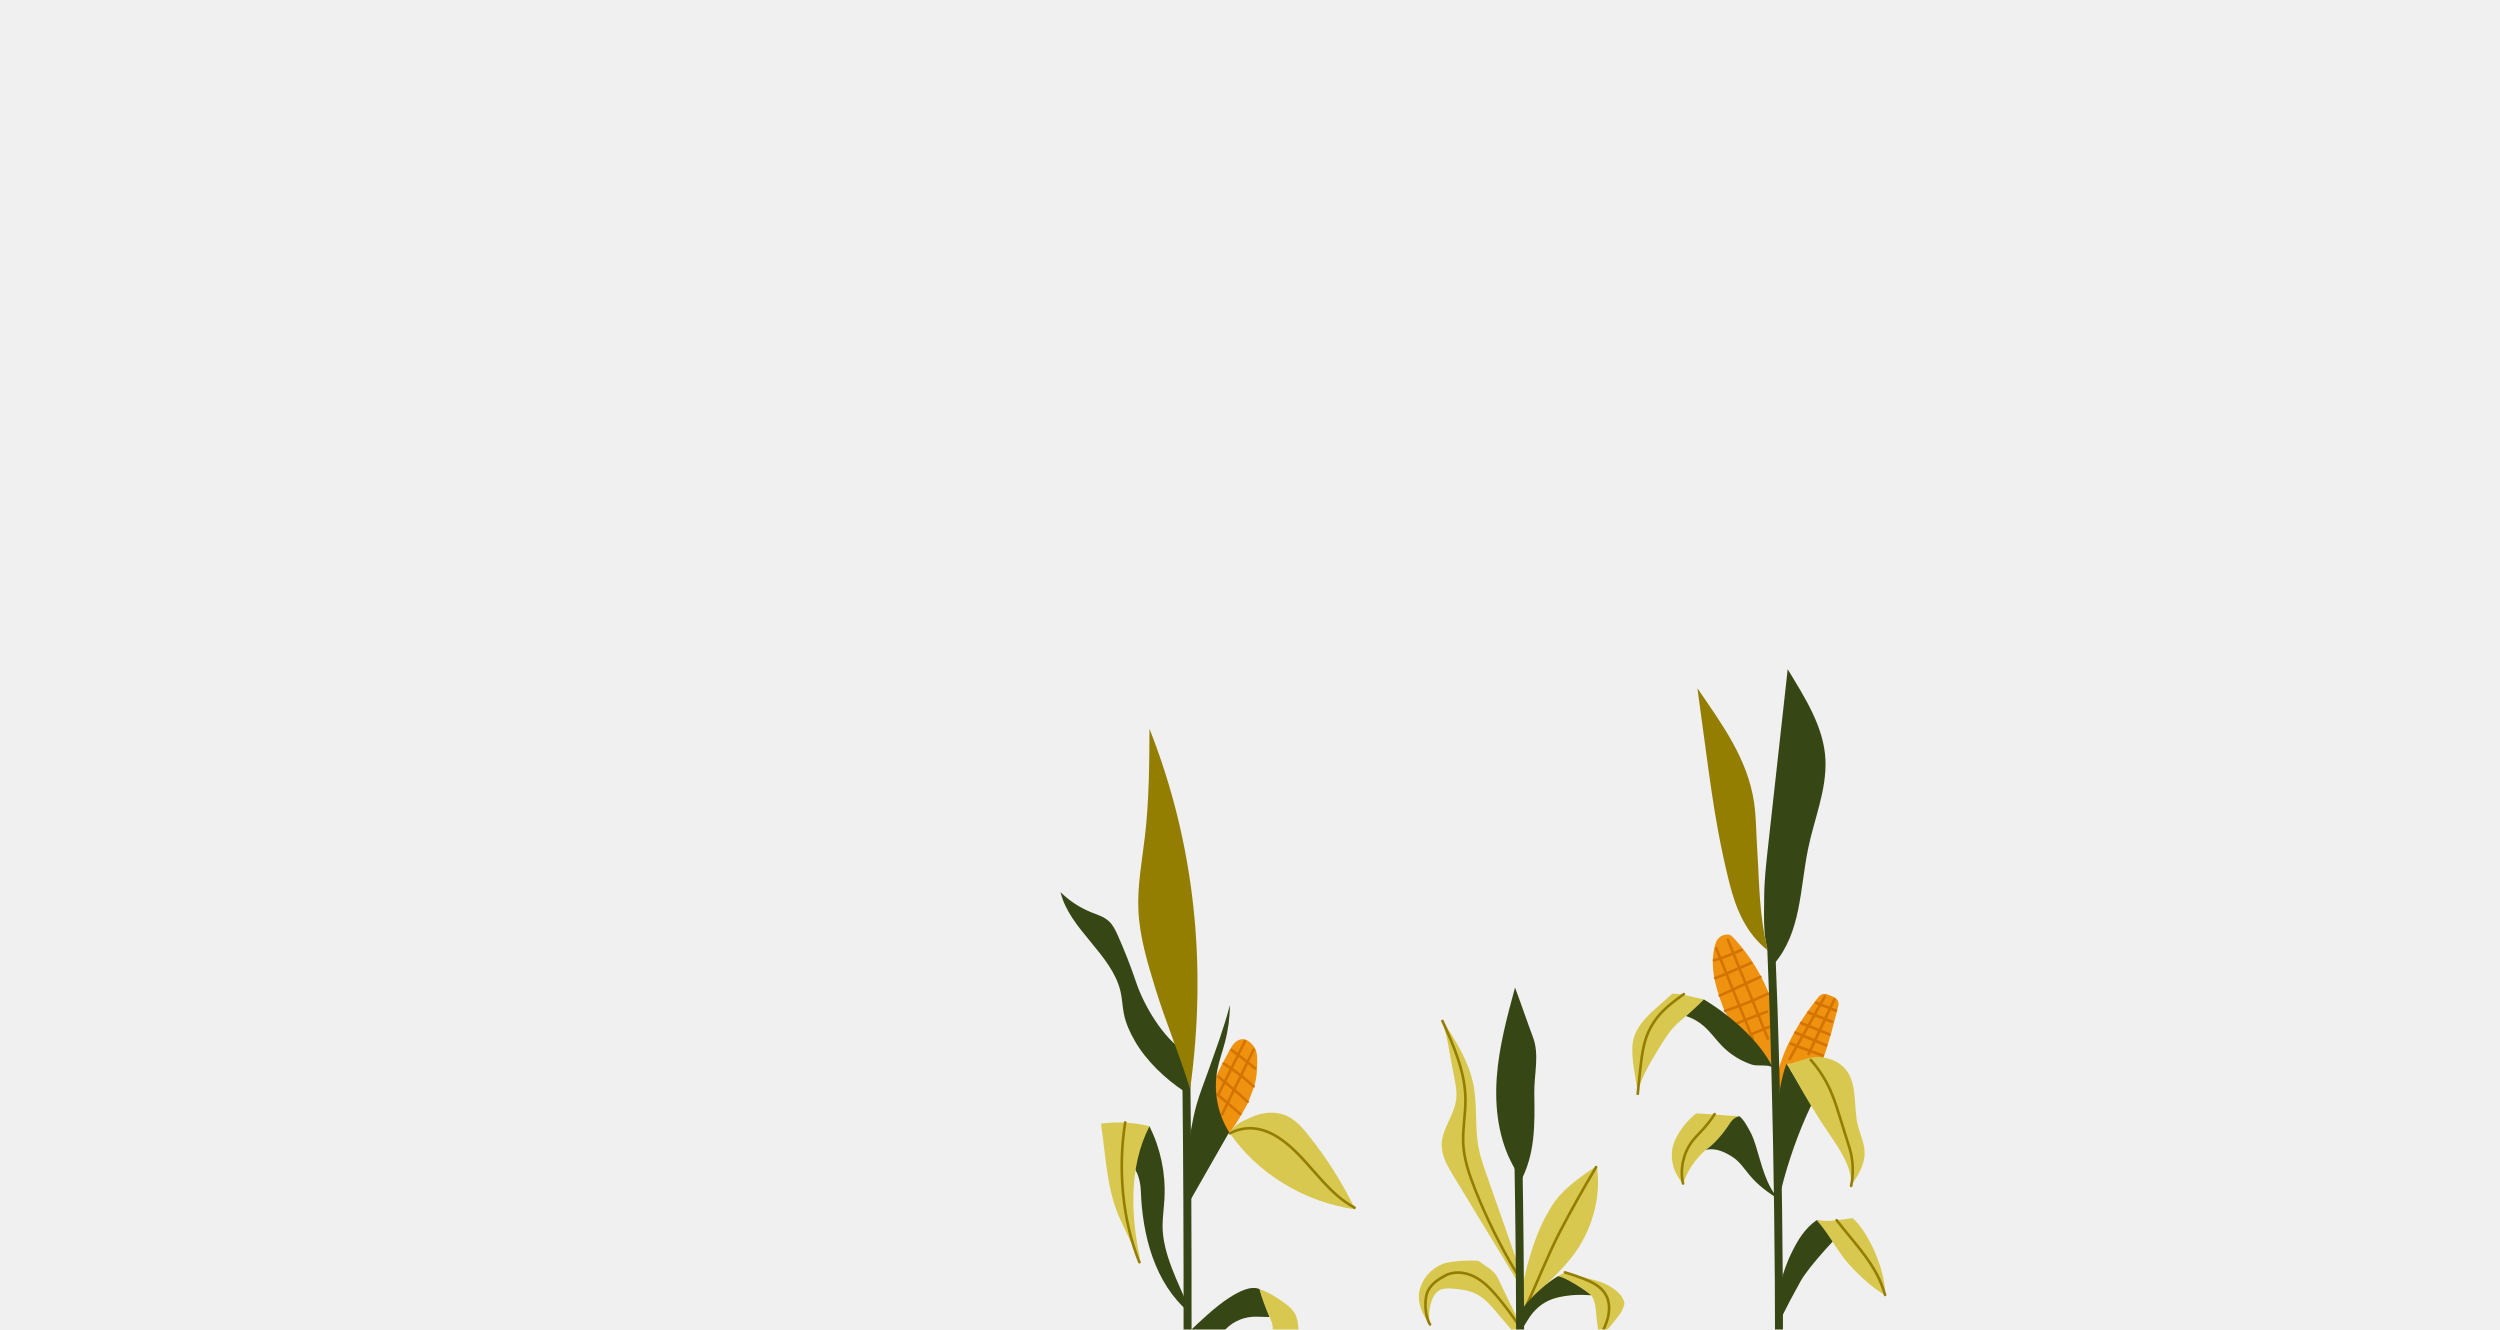
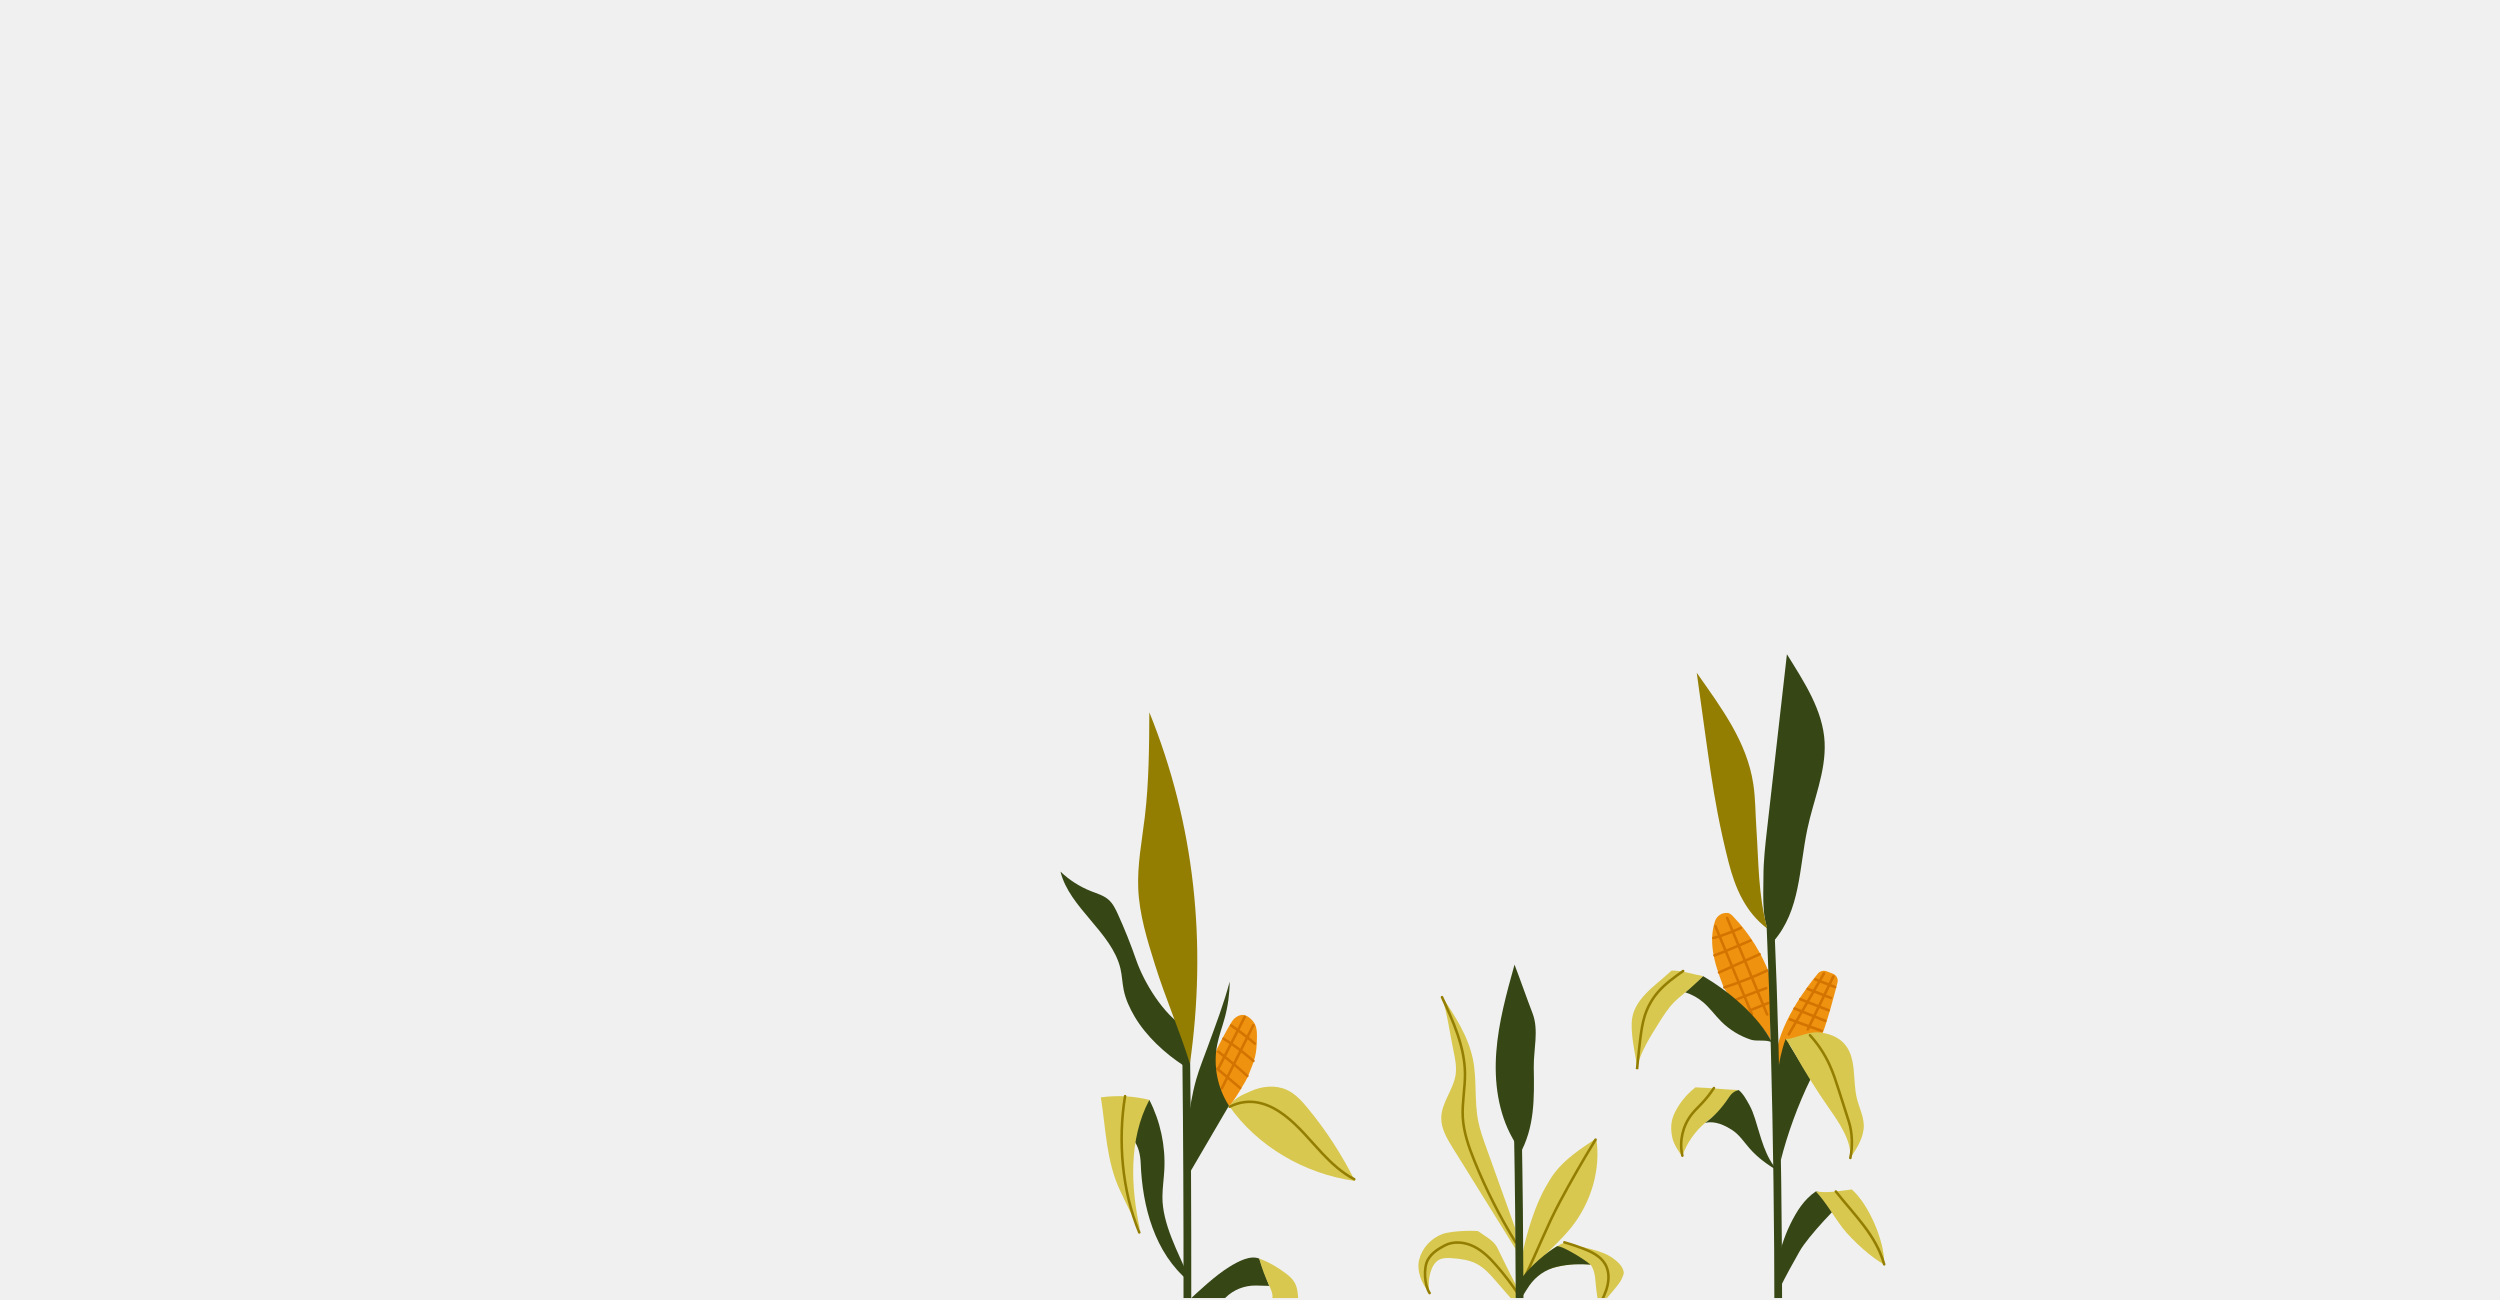
- <svg xmlns="http://www.w3.org/2000/svg" width="940" height="500" viewBox="0 0 940 500" fill="none">
+ <svg xmlns="http://www.w3.org/2000/svg" width="1018" height="529" viewBox="0 0 1018 529" fill="none">
  <g clip-path="url(#clip0_1_491)">
-     <mask id="mask0_1_491" style="mask-type:luminance" maskUnits="userSpaceOnUse" x="0" y="0" width="940" height="500">
-       <path d="M940 0H0V500H940V0Z" fill="white" />
+     <mask id="mask0_1_491" style="mask-type:luminance" maskUnits="userSpaceOnUse" x="0" y="0" width="1018" height="529">
+       <path d="M1017.4 0.675H0.4V528.675H1017.4V0.675Z" fill="white" />
    </mask>
    <g mask="url(#mask0_1_491)">
-       <path d="M571.621 494.721C570.947 484.837 576.216 466.365 581.202 457.365C582.256 455.463 583.313 453.556 584.62 451.765C588.548 446.385 594.541 442.292 600.418 438.309C602.192 450.095 598.621 463.091 590.736 473.018C584.783 480.512 576.432 486.686 571.621 494.721Z" fill="#D8C850" />
-       <path d="M573.49 491.805C578.007 482.414 581.791 472.223 586.615 462.986C590.886 454.806 595.396 446.751 600.135 438.834" stroke="#937E02" stroke-miterlimit="10" stroke-linecap="round" stroke-linejoin="round" />
-       <path d="M569.949 473.053C566.281 462.587 562.612 452.122 558.944 441.656C557.805 438.406 556.662 435.143 555.998 431.763C554.452 423.892 555.558 415.679 553.994 407.811C552.228 398.921 547.195 391.078 542.261 383.474C544.369 390.167 545.338 398.138 546.763 405.008C547.357 407.871 547.893 410.808 547.488 413.704C546.672 419.545 542.139 424.532 542.073 430.429C542.025 434.65 544.287 438.509 546.476 442.118C554.35 455.098 562.225 468.079 570.099 481.059" fill="#D8C850" />
-       <path d="M542.355 383.877C546.579 393.245 550.88 402.951 551.009 413.226C551.08 418.904 549.863 424.559 550.181 430.228C550.509 436.086 552.462 441.724 554.622 447.179C558.903 457.989 564.075 468.445 570.068 478.407" stroke="#937E02" stroke-miterlimit="10" stroke-linecap="round" stroke-linejoin="round" />
-       <path d="M572.92 491.602C577.024 487.023 581.234 482.358 586.609 479.37C587.62 478.808 588.815 478.298 589.9 478.698C595.492 480.757 601.816 481.002 606.64 484.502C608.423 485.796 610.159 487.411 610.691 489.549C610.951 490.595 610.533 491.021 610.186 492.041C609.839 493.061 609.211 493.959 608.562 494.819C607.69 495.976 606.767 497.094 605.845 498.212C603.708 500.801 603.591 500.943 601.454 503.532C601.454 503.532 600.407 497.696 600.122 493.484C599.968 491.218 599.61 488.861 598.285 487.016C593.309 486.36 587.954 487.007 583.178 488.55C581.957 488.944 580.743 489.416 579.704 490.17C578.749 490.863 577.672 491.7 576.906 492.598C575.356 494.417 573.617 496.182 572.701 498.39" fill="#D8C850" />
-       <path d="M585.728 479.881C581.824 482.245 576.363 486.89 572.755 491.614C572.755 491.614 572.56 497.646 572.755 499.055C572.991 498.606 574.997 495.428 575.287 495.012C577.779 491.433 581.278 488.902 585.518 487.879C590.324 486.719 594.576 486.764 598.286 487.016C595.5 484.748 590.906 481.84 587.616 480.399C587.011 480.134 585.802 479.836 585.728 479.881Z" fill="#364715" />
-       <path d="M601.413 503.008C602.707 500.46 604.014 497.879 604.644 495.091C605.274 492.303 605.166 489.241 603.743 486.763C601.948 483.636 598.44 481.958 595.073 480.669C592.883 479.83 590.661 479.076 588.413 478.407" stroke="#937E02" stroke-miterlimit="10" stroke-linecap="round" stroke-linejoin="round" />
-       <path d="M571.237 503.476C568.385 500.114 565.532 496.751 562.68 493.389C560.514 490.836 558.274 488.222 555.314 486.657C552.506 485.172 549.268 484.751 546.1 484.52C544.472 484.401 542.748 484.346 541.307 485.113C539.652 485.995 538.699 487.798 538.142 489.589C537.301 492.293 537.144 495.207 537.691 497.985C534.739 494.559 532.685 489.365 533.794 484.981C534.903 480.597 538.247 476.841 542.473 475.231C546.306 473.771 556.067 473.82 556.077 474.187C558.556 476.089 561.803 477.648 563.16 480.463C563.923 482.044 568.967 492.718 570.531 495.556C570.531 495.556 570.867 500.223 571.237 503.476Z" fill="#D8C850" />
-       <path d="M570.764 497.941C568.386 494.319 565.786 490.843 562.983 487.539C560.5 484.612 557.785 481.764 554.364 480.024C550.943 478.284 546.671 477.813 543.308 479.661C540.784 481.048 538.408 482.609 537.032 485.139C535.308 488.31 535.755 494.94 537.692 497.985" stroke="#937E02" stroke-miterlimit="10" stroke-linecap="round" stroke-linejoin="round" />
-       <path d="M570.912 435.349C571.637 476.203 571.771 518.404 571.24 553.6" stroke="#364715" stroke-width="3" stroke-miterlimit="10" />
-       <path d="M571.475 444.679C571.333 442.386 570.04 440.354 568.935 438.34C563.419 428.287 561.95 416.412 562.79 404.975C563.63 393.539 566.648 382.389 569.651 371.322C571.737 376.852 574.338 384.534 576.424 390.065C578.891 396.603 576.785 404.127 576.895 411.013C577.086 422.871 577.294 434.145 571.475 444.679Z" fill="#364715" />
-       <path d="M445.882 393.005C446.607 433.859 446.741 518.404 446.21 553.601" stroke="#364715" stroke-width="3" stroke-miterlimit="10" />
-       <path d="M445.271 395.298C437.463 390.426 430.205 378.266 427.26 369.547C425.231 363.54 422.925 357.627 420.35 351.833C419.447 349.802 418.467 347.724 416.804 346.249C414.996 344.646 412.594 343.939 410.352 343.04C406.038 341.309 402.073 338.713 398.762 335.45C402.08 349.412 418.038 358.807 421.312 372.78C421.947 375.491 422.011 378.305 422.546 381.037C423.265 384.705 424.823 388.164 426.692 391.402C431.024 398.903 438.057 405.572 445.27 410.37" fill="#364715" />
-       <path d="M446.533 501.305C450.998 497.004 457.047 491.21 462.282 487.888C465.437 485.886 470.121 483.236 473.567 484.68C474.577 487.526 476.342 492.362 477.351 495.208C475.71 495.146 474.055 495.107 472.397 495.073C468.055 494.982 463.87 496.679 460.829 499.78C456.329 504.37 450.703 509.568 447.864 513.615L446.533 501.305Z" fill="#364715" />
-       <path d="M473.567 484.68C477.024 485.898 480.697 488.159 483.595 490.403C484.788 491.326 485.938 492.35 486.719 493.64C488.018 495.787 488.156 498.415 488.259 500.922C488.321 502.427 488.375 503.981 487.831 505.386C487.377 506.557 486.542 507.532 485.793 508.54C483.445 511.696 481.827 515.391 481.1 519.257C478.093 514.131 477.528 507.72 478.315 501.83C478.458 500.761 478.643 499.681 478.513 498.61C478.379 497.504 477.915 496.468 477.457 495.453C475.922 492.047 474.365 487.972 473.567 484.68Z" fill="#D8C850" />
-       <path d="M447.485 409.492C443.454 396.302 438.365 384.573 434.335 371.383C431.407 361.801 428.456 352.092 428.031 342.081C427.638 332.811 429.424 323.608 430.501 314.392C432.066 301.006 432.137 287.496 432.206 274.019C449.352 317.46 453.903 363.234 447.485 409.492Z" fill="#937E02" />
-       <path d="M462.164 425.72C465.292 422.251 466.112 422.093 470.35 420.129C474.588 418.165 479.678 417.635 483.913 419.606C487.149 421.113 489.59 423.893 491.827 426.675C498.78 435.322 504.753 444.757 509.596 454.741C490.737 452.079 472.883 441.461 462.164 425.72Z" fill="#D8C850" />
-       <path d="M462.44 426.122C470.276 422.082 477.498 425.112 482.971 429.328C488.444 433.545 492.69 439.109 497.366 444.196C500.872 448.011 504.786 451.663 509.322 454.068" stroke="#937E02" stroke-miterlimit="10" stroke-linecap="round" stroke-linejoin="round" />
-       <path d="M432.205 423.482C436.363 431.804 438.326 441.21 437.846 450.5C437.669 453.933 437.165 457.348 437.131 460.785C437.031 471.161 443.044 482.39 447.128 491.93V493.459C434.228 482.571 429.556 464.651 428.95 447.781C428.848 444.943 428.11 441.074 426.177 438.993C426.857 434.32 428.019 429.665 430.615 425.72C431.126 424.942 431.427 424.27 432.205 423.482Z" fill="#364715" />
-       <path d="M428.641 473.271C425.201 456.937 424.378 438.705 432.205 423.482C426.865 422.118 420.49 421.555 413.958 422.515C415.877 434.902 415.98 447.165 421.238 458.544C423.75 463.978 426.329 469.681 428.641 473.271Z" fill="#D8C850" />
-       <path d="M423.081 422.035C420.316 439.1 421.913 458.581 428.426 474.595" stroke="#937E02" stroke-miterlimit="10" stroke-linecap="round" stroke-linejoin="round" />
-       <path d="M469.281 414.555C471.98 407.68 472.564 406.326 472.7 399.692C472.735 397.973 472.726 396.204 472.091 394.606C471.456 393.008 469.32 390.87 467.605 390.735C466.008 390.609 464.494 391.606 463.539 392.893C462.584 394.18 456.178 405.817 455.076 410.418C455.363 411.627 455.358 412.679 455.645 413.888C455.893 414.933 456.142 415.981 456.506 416.992C456.847 417.938 457.288 418.845 457.749 419.739C458.956 422.078 459.988 424.238 462.162 425.721C463.526 425.11 468.884 415.567 469.281 414.555Z" fill="#EF920F" />
-       <path d="M458.066 411.638L468.115 391.458" stroke="#D37300" stroke-miterlimit="10" stroke-linecap="round" />
-       <path d="M459.481 419.055L471.341 394.684" stroke="#D37300" stroke-miterlimit="10" stroke-linecap="round" />
-       <path d="M463.011 394.798C466.098 396.96 469.069 399.288 471.908 401.768" stroke="#D37300" stroke-miterlimit="10" stroke-linecap="round" />
-       <path d="M460.106 399.895C462.694 401.497 465.177 403.268 467.536 405.191C468.837 406.252 470.1 407.358 471.362 408.464" stroke="#D37300" stroke-miterlimit="10" stroke-linecap="round" />
-       <path d="M458.217 404.92C458.995 405.565 459.774 406.209 460.552 406.854C463.452 409.256 466.355 411.66 469.075 414.263" stroke="#D37300" stroke-miterlimit="10" stroke-linecap="round" />
-       <path d="M457.729 411.45C460.863 414.146 463.23 416.183 466.364 418.879" stroke="#D37300" stroke-miterlimit="10" stroke-linecap="round" />
-       <path d="M462.164 425.72C457.814 418.828 456.196 410.263 457.732 402.259C458.409 398.728 459.667 395.338 460.587 391.862C461.793 387.305 462.418 382.594 462.441 377.879C460.238 386.466 457.12 394.719 454.158 403.075C452.684 407.233 451.023 411.332 449.848 415.585C446.771 426.727 445.271 442.224 447.128 452.055" fill="#364715" />
-       <path d="M667.103 362.376C662.489 355.555 663.325 345.878 663.335 337.439C663.342 331.345 664.014 325.275 664.685 319.218C667.181 296.69 669.677 274.162 672.173 251.634C678.573 262.203 685.834 273.343 686.368 285.687C686.859 297.053 682.144 307.914 679.863 319.06C676.712 334.453 677.267 350.394 667.103 362.376Z" fill="#364715" />
-       <path d="M664.76 357.416C656.58 351.052 652.747 341.963 650.233 331.909C648.646 325.565 647.255 319.173 646.06 312.744C644.156 302.497 642.754 292.164 641.353 281.836C640.311 274.15 639.268 266.465 638.226 258.779C647.56 272.424 657.136 285.394 659.531 301.752C660.345 307.31 660.296 312.954 660.665 318.559C661.578 332.419 661.313 343.962 664.76 357.416Z" fill="#937E02" />
-       <path d="M665.995 400.206C665.907 392.847 665.493 384.059 666.276 376.116C666.308 375.795 666.123 375.542 665.934 375.803C662.927 367.353 658.193 359.523 652.108 352.934C651.63 352.417 651.131 351.897 650.504 351.577C650.065 351.353 649.409 351.343 648.714 351.442C646.997 351.685 645.622 352.966 645.09 354.617C643.936 358.201 643.791 362.106 644.29 365.858C644.904 370.475 646.441 374.915 648.08 379.274C649.822 383.905 654.47 386.404 657.909 389.96C660.838 392.989 664.052 396.784 665.995 400.206Z" fill="#EF920F" />
-       <path d="M644.483 361.038C648.07 360.308 654.856 357.158 654.856 357.158" stroke="#D37300" stroke-miterlimit="10" stroke-linecap="round" />
-       <path d="M644.931 367.749C644.931 367.749 646.805 367.078 647.925 366.595C651.444 365.078 654.962 363.561 658.481 362.044" stroke="#D37300" stroke-miterlimit="10" stroke-linecap="round" />
-       <path d="M646.628 374.348L661.872 367.316" stroke="#D37300" stroke-miterlimit="10" stroke-linecap="round" />
-       <path d="M648.628 380.097C653.755 378.432 659.877 375.968 664.728 373.617" stroke="#D37300" stroke-miterlimit="10" stroke-linecap="round" />
-       <path d="M653.046 384.839C656.523 383.298 664.382 380.385 664.382 380.385" stroke="#D37300" stroke-miterlimit="10" stroke-linecap="round" />
-       <path d="M658.304 388.947L665.115 386.138" stroke="#D37300" stroke-miterlimit="10" stroke-linecap="round" />
-       <path d="M649.67 353.305L664.729 390.555" stroke="#D37300" stroke-miterlimit="10" stroke-linecap="round" />
-       <path d="M645.277 356.555L659.022 390.555" stroke="#D37300" stroke-miterlimit="10" stroke-linecap="round" />
-       <path d="M667.7 408.431C668.703 394.462 679.871 379.624 683.823 374.775C684.623 373.793 685.962 373.442 687.14 373.908L689.46 374.825C690.813 375.36 691.561 376.809 691.209 378.22C689.974 383.172 687.137 394.198 685.412 398.212C681.994 398.43 678.815 399.311 675.662 400.649C674.266 401.242 672.853 401.991 672.01 403.252C671.563 403.92 671.305 404.692 671.051 405.455C670.674 406.585 670.298 407.715 669.921 408.846C669.849 409.062 669.762 409.297 669.565 409.411C669.43 409.489 669.265 409.496 669.109 409.485C668.424 409.436 668.089 408.998 667.7 408.431Z" fill="#EF920F" />
-       <path d="M686.123 374.722L672.873 398.222" stroke="#D37300" stroke-miterlimit="10" stroke-linecap="round" />
-       <path d="M689.65 375.889L680.031 396.305" stroke="#D37300" stroke-width="1.027" stroke-miterlimit="10" stroke-linecap="round" />
-       <path d="M682.871 377.04C685.792 378.197 687.367 378.821 690.288 379.978" stroke="#D37300" stroke-width="1.027" stroke-miterlimit="10" stroke-linecap="round" />
-       <path d="M680.031 380.719C682.951 381.876 685.823 383.014 688.743 384.171" stroke="#D37300" stroke-width="1.027" stroke-miterlimit="10" stroke-linecap="round" />
-       <path d="M677.224 384.677C680.656 386.097 687.865 388.93 687.865 388.93" stroke="#D37300" stroke-width="1.027" stroke-miterlimit="10" stroke-linecap="round" />
-       <path d="M675.075 388.264C678.507 389.684 686.579 393.004 686.579 393.004" stroke="#D37300" stroke-width="1.027" stroke-miterlimit="10" stroke-linecap="round" />
-       <path d="M673.336 392.422C676.768 393.842 685.302 396.868 685.302 396.868" stroke="#D37300" stroke-width="1.027" stroke-miterlimit="10" stroke-linecap="round" />
-       <path d="M669.74 447.268C672.341 436.604 676.335 425.399 681.064 415.494L671.728 399.889C670.103 404.413 669.244 408.81 668.61 413.575" fill="#364715" />
-       <path d="M673.081 399.884C676.563 399.144 680.492 397.172 684.042 397.443C687.592 397.714 691.188 399.008 693.589 401.637C698.589 407.11 696.792 415.721 698.506 422.933C699.333 426.411 701.041 429.727 701.104 433.301C701.185 437.892 698.561 442.04 696.033 445.874C696.527 439.187 691.766 432.211 687.993 426.668C683.268 419.726 678.888 412.549 674.874 405.172C674.051 403.659 672.743 401.385 671.728 399.993" fill="#D8C850" />
-       <path d="M680.846 398.55C683.835 401.907 686.308 405.723 688.153 409.821C689.614 413.065 690.677 416.471 691.737 419.868C692.991 423.887 694.246 427.906 695.5 431.926C696.798 436.085 696.979 441.621 696.032 445.874" stroke="#937E02" stroke-miterlimit="10" stroke-linecap="round" stroke-linejoin="round" />
-       <path d="M633.86 381.993C636.352 382.796 638.678 384.11 640.652 385.829C643.188 388.038 645.104 390.862 647.454 393.267C650.56 396.446 654.432 398.872 658.648 400.279C660.863 401.019 664.663 400.093 666.615 401.374C661.388 391.083 650.491 381.72 640.609 375.755L633.86 381.993Z" fill="#364715" />
-       <path d="M640.609 375.756C638.496 377.958 636.271 380.053 633.946 382.03C632.598 383.176 631.214 384.285 629.972 385.543C627.512 388.035 625.663 391.052 623.837 394.04C620.64 399.27 617.405 404.587 615.77 410.495C614.93 404.984 613.537 399.152 613.76 393.582C614.109 384.84 622.421 379.638 628.768 373.618C632.793 373.617 636.652 375.02 640.609 375.756Z" fill="#D8C850" />
-       <path d="M615.802 411.222C615.575 413.68 616.41 404.485 617.007 399.764C617.381 396.804 617.798 393.831 618.687 390.983C619.748 387.585 621.509 384.408 623.827 381.707C626.48 378.615 629.808 376.189 633.103 373.793" stroke="#937E02" stroke-miterlimit="10" stroke-linecap="round" stroke-linejoin="round" />
-       <path d="M654.017 419.68C650.917 420.386 648.719 426.198 646.174 428.457C644.656 429.804 642.984 430.969 641.447 432.295C637.509 435.692 634.497 440.153 632.819 445.076C631.769 444.117 629.593 440.643 629.056 438.136C628.602 436.018 628.424 433.811 628.849 431.687C629.18 430.035 629.866 428.473 630.682 426.999C632.459 423.787 634.877 420.932 637.751 418.649C643.085 418.822 648.684 419.507 654.017 419.68Z" fill="#D8C850" />
-       <path d="M654.017 419.68C655.746 421.097 657.003 423.552 658.073 425.514C658.981 427.179 659.611 428.98 660.178 430.79C662.394 437.867 663.889 445.57 668.921 451.018C664.687 448.273 661.354 445.969 658.072 442.137C656.012 439.731 654.275 436.928 651.643 435.166C646.708 431.862 643.583 431.862 641.312 432.35C644.449 430.315 647.77 426.492 650.332 422.523C651.55 420.638 652.614 420.055 654.017 419.68Z" fill="#364715" />
-       <path d="M632.827 444.989C631.582 439.444 632.95 433.37 636.453 428.896C637.567 427.473 638.874 426.216 640.096 424.885C641.799 423.031 643.341 421.029 644.7 418.909" stroke="#937E02" stroke-miterlimit="10" stroke-linecap="round" stroke-linejoin="round" />
-       <path d="M683.044 458.786C678.551 461.917 675.836 466.452 673.461 471.386C671.086 476.321 669.599 481.628 668.204 486.924C667.454 489.768 669.422 493.307 669.385 496.247C671.716 491.502 674.394 486.421 676.979 481.81C680.299 475.885 691.449 463.981 696.491 459.43L689.095 459.993L683.044 458.786Z" fill="#364715" />
-       <path d="M683.044 458.786C686.927 463.029 689.655 468.182 693.084 472.8C696.513 477.418 704.632 484.946 708.782 486.889C709.056 478.216 703.039 463.845 696.611 458.016C691.843 458.617 687.797 459.488 683.044 458.786Z" fill="#D8C850" />
-       <path d="M690.583 458.809C697.748 468.107 705.653 475.575 708.781 486.888" stroke="#937E02" stroke-miterlimit="10" stroke-linecap="round" stroke-linejoin="round" />
-       <path d="M665.995 356.555C668.506 415.621 669.49 494.488 668.598 553.601" stroke="#364715" stroke-width="3" stroke-miterlimit="10" />
+       <path d="M618.845 523.1C618.116 512.663 623.817 493.156 629.211 483.652C630.351 481.644 631.495 479.63 632.909 477.739C637.159 472.058 643.643 467.735 650.001 463.529C651.921 475.975 648.057 489.699 639.526 500.182C633.085 508.096 624.05 514.615 618.845 523.1Z" fill="#D8C850" />
+       <path d="M620.867 520.021C625.754 510.104 629.848 499.342 635.068 489.588C639.688 480.95 644.568 472.444 649.695 464.084" stroke="#937E02" stroke-width="1.051" stroke-miterlimit="10" stroke-linecap="round" stroke-linejoin="round" />
+       <path d="M617.036 500.219C613.068 489.167 609.098 478.116 605.13 467.064C603.898 463.632 602.661 460.186 601.943 456.617C600.27 448.305 601.466 439.632 599.774 431.323C597.864 421.936 592.418 413.653 587.08 405.624C589.361 412.691 590.409 421.109 591.951 428.363C592.594 431.387 593.174 434.488 592.735 437.546C591.853 443.715 586.948 448.981 586.877 455.208C586.825 459.665 589.272 463.741 591.641 467.552C600.16 481.258 608.68 494.966 617.199 508.673" fill="#D8C850" />
+       <path d="M587.182 406.049C591.752 415.942 596.405 426.191 596.545 437.042C596.622 443.038 595.305 449.009 595.649 454.996C596.004 461.182 598.117 467.136 600.454 472.896C605.085 484.311 610.681 495.353 617.165 505.873" stroke="#937E02" stroke-width="1.051" stroke-miterlimit="10" stroke-linecap="round" stroke-linejoin="round" />
+       <path d="M620.251 519.807C624.691 514.971 629.246 510.045 635.061 506.89C636.155 506.296 637.448 505.758 638.622 506.18C644.672 508.355 651.514 508.613 656.733 512.309C658.662 513.676 660.54 515.381 661.116 517.639C661.397 518.744 660.945 519.193 660.569 520.27C660.194 521.348 659.514 522.296 658.812 523.204C657.869 524.426 656.87 525.606 655.873 526.787C653.561 529.521 653.434 529.671 651.122 532.405C651.122 532.405 649.989 526.242 649.681 521.794C649.514 519.401 649.127 516.912 647.693 514.964C642.31 514.271 636.516 514.955 631.349 516.584C630.028 517 628.714 517.498 627.59 518.295C626.557 519.027 625.392 519.91 624.563 520.859C622.886 522.78 621.005 524.643 620.014 526.975" fill="#D8C850" />
+       <path d="M634.108 507.429C629.884 509.926 623.976 514.831 620.072 519.819C620.072 519.819 619.861 526.189 620.072 527.677C620.327 527.203 622.498 523.847 622.812 523.408C625.508 519.628 629.293 516.955 633.881 515.875C639.08 514.65 643.681 514.698 647.695 514.964C644.68 512.569 639.71 509.498 636.151 507.976C635.496 507.696 634.188 507.382 634.108 507.429Z" fill="#364715" />
+       <path d="M651.078 531.851C652.478 529.161 653.892 526.435 654.573 523.491C655.255 520.547 655.138 517.313 653.599 514.697C651.656 511.395 647.861 509.623 644.218 508.261C641.849 507.375 639.445 506.579 637.013 505.873" stroke="#937E02" stroke-width="1.051" stroke-miterlimit="10" stroke-linecap="round" stroke-linejoin="round" />
+       <path d="M618.43 532.346C615.344 528.795 612.257 525.244 609.172 521.694C606.828 518.998 604.405 516.237 601.202 514.585C598.164 513.017 594.661 512.572 591.234 512.328C589.472 512.202 587.607 512.144 586.048 512.954C584.257 513.886 583.226 515.79 582.624 517.681C581.714 520.536 581.544 523.614 582.136 526.547C578.942 522.929 576.72 517.444 577.92 512.815C579.119 508.185 582.737 504.219 587.31 502.519C591.457 500.977 602.017 501.029 602.028 501.416C604.71 503.425 608.223 505.071 609.691 508.044C610.517 509.713 615.974 520.985 617.666 523.982C617.666 523.982 618.029 528.91 618.43 532.346Z" fill="#D8C850" />
+       <path d="M617.918 526.501C615.345 522.676 612.532 519.005 609.5 515.516C606.813 512.425 603.876 509.418 600.175 507.58C596.473 505.743 591.851 505.246 588.213 507.197C585.482 508.662 582.912 510.31 581.423 512.982C579.558 516.33 580.041 523.332 582.137 526.547" stroke="#937E02" stroke-width="1.051" stroke-miterlimit="10" stroke-linecap="round" stroke-linejoin="round" />
+       <path d="M618.078 460.404C618.863 503.545 619.008 548.11 618.433 585.277" stroke="#364715" stroke-width="3.154" stroke-miterlimit="10" />
+       <path d="M618.687 470.256C618.534 467.835 617.135 465.689 615.939 463.562C609.971 452.946 608.382 440.406 609.291 428.329C610.2 416.252 613.465 404.478 616.714 392.791C618.971 398.631 621.785 406.743 624.042 412.584C626.711 419.488 624.432 427.433 624.551 434.705C624.758 447.227 624.983 459.132 618.687 470.256Z" fill="#364715" />
+       <path d="M482.806 415.688C483.591 458.83 483.736 548.11 483.161 585.278" stroke="#364715" stroke-width="3.154" stroke-miterlimit="10" />
+       <path d="M482.145 418.11C473.698 412.965 465.845 400.124 462.659 390.917C460.464 384.573 457.969 378.329 455.183 372.211C454.206 370.066 453.146 367.872 451.346 366.314C449.39 364.621 446.792 363.875 444.366 362.925C439.699 361.097 435.409 358.356 431.827 354.91C435.416 369.654 452.682 379.575 456.224 394.331C456.911 397.193 456.98 400.165 457.559 403.05C458.337 406.923 460.022 410.576 462.044 413.996C466.731 421.917 474.34 428.959 482.144 434.026" fill="#364715" />
+       <path d="M483.511 530.053C488.341 525.511 494.886 519.393 500.55 515.885C503.963 513.771 509.031 510.972 512.759 512.497C513.852 515.502 515.762 520.609 516.853 523.615C515.078 523.549 513.287 523.508 511.493 523.472C506.796 523.376 502.268 525.168 498.978 528.443C494.109 533.29 488.022 538.779 484.951 543.052L483.511 530.053Z" fill="#364715" />
+       <path d="M512.759 512.497C516.499 513.783 520.473 516.171 523.609 518.541C524.899 519.515 526.144 520.597 526.989 521.959C528.394 524.226 528.543 527.001 528.655 529.649C528.722 531.238 528.78 532.879 528.192 534.363C527.7 535.599 526.797 536.629 525.987 537.693C523.446 541.026 521.696 544.928 520.909 549.01C517.656 543.597 517.045 536.827 517.896 530.607C518.051 529.479 518.251 528.338 518.11 527.207C517.965 526.039 517.463 524.945 516.968 523.873C515.307 520.277 513.623 515.973 512.759 512.497Z" fill="#D8C850" />
+       <path d="M484.541 433.099C480.179 419.17 474.674 406.784 470.314 392.855C467.146 382.737 463.953 372.484 463.493 361.913C463.068 352.123 465 342.405 466.165 332.673C467.859 318.537 467.935 304.271 468.01 290.039C486.561 335.913 491.484 384.25 484.541 433.099Z" fill="#937E02" />
+       <path d="M500.422 450.235C503.806 446.572 504.694 446.405 509.279 444.331C513.864 442.257 519.371 441.698 523.953 443.779C527.454 445.37 530.095 448.306 532.515 451.244C540.038 460.375 546.5 470.338 551.74 480.881C531.336 478.07 512.019 466.858 500.422 450.235Z" fill="#D8C850" />
+       <path d="M500.721 450.66C509.199 446.394 517.012 449.593 522.934 454.045C528.855 458.499 533.449 464.374 538.508 469.746C542.301 473.775 546.535 477.631 551.443 480.171" stroke="#937E02" stroke-width="1.051" stroke-miterlimit="10" stroke-linecap="round" stroke-linejoin="round" />
+       <path d="M468.009 447.872C472.508 456.66 474.631 466.593 474.112 476.403C473.921 480.028 473.375 483.634 473.339 487.264C473.23 498.221 479.736 510.079 484.154 520.153V521.768C470.198 510.27 465.143 491.346 464.487 473.532C464.377 470.535 463.579 466.449 461.487 464.252C462.223 459.317 463.48 454.401 466.289 450.235C466.842 449.414 467.167 448.704 468.009 447.872Z" fill="#364715" />
+       <path d="M464.153 500.449C460.431 483.2 459.541 463.947 468.009 447.872C462.232 446.431 455.334 445.837 448.267 446.851C450.344 459.931 450.455 472.881 456.144 484.897C458.861 490.635 461.652 496.658 464.153 500.449Z" fill="#D8C850" />
+       <path d="M458.138 446.344C455.146 464.365 456.874 484.937 463.92 501.847" stroke="#937E02" stroke-width="1.051" stroke-miterlimit="10" stroke-linecap="round" stroke-linejoin="round" />
+       <path d="M508.122 438.445C511.042 431.185 511.674 429.755 511.821 422.75C511.859 420.934 511.849 419.066 511.162 417.379C510.475 415.691 508.164 413.434 506.309 413.291C504.581 413.158 502.943 414.211 501.91 415.57C500.877 416.929 493.946 429.218 492.754 434.076C493.064 435.353 493.059 436.464 493.369 437.741C493.637 438.844 493.907 439.951 494.301 441.019C494.67 442.018 495.147 442.975 495.646 443.919C496.951 446.389 498.068 448.67 500.42 450.236C501.896 449.591 507.693 439.514 508.122 438.445Z" fill="#EF920F" />
+       <path d="M495.988 435.365L506.861 414.055" stroke="#D37300" stroke-width="1.051" stroke-miterlimit="10" stroke-linecap="round" />
+       <path d="M497.519 443.197L510.351 417.461" stroke="#D37300" stroke-width="1.051" stroke-miterlimit="10" stroke-linecap="round" />
+       <path d="M501.339 417.582C504.678 419.865 507.893 422.323 510.964 424.942" stroke="#D37300" stroke-width="1.051" stroke-miterlimit="10" stroke-linecap="round" />
+       <path d="M498.196 422.964C500.996 424.656 503.682 426.526 506.234 428.557C507.642 429.677 509.008 430.845 510.374 432.013" stroke="#D37300" stroke-width="1.051" stroke-miterlimit="10" stroke-linecap="round" />
+       <path d="M496.152 428.271C496.994 428.952 497.836 429.632 498.678 430.313C501.816 432.849 504.956 435.388 507.899 438.137" stroke="#D37300" stroke-width="1.051" stroke-miterlimit="10" stroke-linecap="round" />
+       <path d="M495.624 435.166C499.015 438.013 501.575 440.164 504.966 443.011" stroke="#D37300" stroke-width="1.051" stroke-miterlimit="10" stroke-linecap="round" />
+       <path d="M500.422 450.235C495.716 442.957 493.965 433.913 495.627 425.46C496.36 421.732 497.721 418.152 498.716 414.481C500.021 409.669 500.697 404.694 500.722 399.715C498.338 408.783 494.965 417.498 491.76 426.322C490.166 430.713 488.369 435.042 487.097 439.533C483.768 451.299 482.145 467.664 484.154 478.045" fill="#364715" />
+       <path d="M722.149 383.344C717.157 376.141 718.061 365.922 718.072 357.011C718.08 350.575 718.807 344.165 719.533 337.769C722.233 313.98 724.933 290.19 727.634 266.401C734.558 277.561 742.414 289.325 742.992 302.36C743.523 314.363 738.422 325.832 735.954 337.602C732.545 353.857 733.145 370.691 722.149 383.344Z" fill="#364715" />
+       <path d="M719.614 378.106C710.764 371.386 706.617 361.788 703.897 351.171C702.18 344.472 700.675 337.722 699.382 330.933C697.322 320.112 695.805 309.2 694.289 298.294C693.162 290.177 692.034 282.062 690.906 273.946C701.005 288.355 711.365 302.051 713.956 319.325C714.837 325.194 714.784 331.154 715.183 337.073C716.171 351.709 715.884 363.899 719.614 378.106Z" fill="#937E02" />
+       <path d="M720.95 423.293C720.855 415.521 720.407 406.241 721.254 397.853C721.289 397.515 721.088 397.247 720.884 397.523C717.631 388.6 712.509 380.331 705.925 373.373C705.408 372.827 704.868 372.278 704.19 371.94C703.715 371.704 703.005 371.693 702.253 371.798C700.396 372.054 698.908 373.407 698.332 375.151C697.084 378.935 696.927 383.059 697.467 387.021C698.131 391.897 699.794 396.585 701.567 401.188C703.452 406.079 708.481 408.718 712.202 412.473C715.37 415.671 718.848 419.679 720.95 423.293Z" fill="#EF920F" />
+       <path d="M697.676 381.931C701.556 381.16 708.898 377.834 708.898 377.834" stroke="#D37300" stroke-width="1.051" stroke-miterlimit="10" stroke-linecap="round" />
+       <path d="M698.16 389.018C698.16 389.018 700.188 388.309 701.4 387.799C705.207 386.197 709.013 384.595 712.82 382.993" stroke="#D37300" stroke-width="1.051" stroke-miterlimit="10" stroke-linecap="round" />
+       <path d="M699.996 395.987L716.489 388.561" stroke="#D37300" stroke-width="1.051" stroke-miterlimit="10" stroke-linecap="round" />
+       <path d="M702.16 402.057C707.707 400.299 714.331 397.697 719.579 395.215" stroke="#D37300" stroke-width="1.051" stroke-miterlimit="10" stroke-linecap="round" />
+       <path d="M706.94 407.065C710.702 405.438 719.205 402.362 719.205 402.362" stroke="#D37300" stroke-width="1.051" stroke-miterlimit="10" stroke-linecap="round" />
+       <path d="M712.629 411.403L719.998 408.437" stroke="#D37300" stroke-width="1.051" stroke-miterlimit="10" stroke-linecap="round" />
+       <path d="M703.288 373.765L719.58 413.101" stroke="#D37300" stroke-width="1.051" stroke-miterlimit="10" stroke-linecap="round" />
+       <path d="M698.535 377.197L713.406 413.101" stroke="#D37300" stroke-width="1.051" stroke-miterlimit="10" stroke-linecap="round" />
+       <path d="M722.795 431.978C723.88 417.227 735.963 401.558 740.238 396.437C741.104 395.4 742.552 395.03 743.827 395.522L746.337 396.49C747.801 397.055 748.61 398.585 748.229 400.075C746.893 405.305 743.824 416.948 741.957 421.187C738.259 421.417 734.82 422.347 731.409 423.76C729.898 424.387 728.37 425.177 727.458 426.509C726.974 427.215 726.695 428.03 726.42 428.835C726.012 430.029 725.605 431.222 725.197 432.416C725.12 432.644 725.025 432.893 724.812 433.013C724.666 433.095 724.488 433.103 724.319 433.091C723.578 433.039 723.215 432.577 722.795 431.978Z" fill="#EF920F" />
+       <path d="M742.727 396.381L728.391 421.197" stroke="#D37300" stroke-width="1.051" stroke-miterlimit="10" stroke-linecap="round" />
+       <path d="M746.543 397.614L736.136 419.173" stroke="#D37300" stroke-width="1.08" stroke-miterlimit="10" stroke-linecap="round" />
+       <path d="M739.208 398.829C742.369 400.051 744.073 400.71 747.233 401.932" stroke="#D37300" stroke-width="1.08" stroke-miterlimit="10" stroke-linecap="round" />
+       <path d="M736.136 402.714C739.295 403.936 742.402 405.138 745.561 406.36" stroke="#D37300" stroke-width="1.08" stroke-miterlimit="10" stroke-linecap="round" />
+       <path d="M733.099 406.894C736.812 408.393 744.611 411.385 744.611 411.385" stroke="#D37300" stroke-width="1.08" stroke-miterlimit="10" stroke-linecap="round" />
+       <path d="M730.774 410.682C734.487 412.181 743.22 415.687 743.22 415.687" stroke="#D37300" stroke-width="1.08" stroke-miterlimit="10" stroke-linecap="round" />
+       <path d="M728.892 415.073C732.605 416.572 741.838 419.768 741.838 419.768" stroke="#D37300" stroke-width="1.08" stroke-miterlimit="10" stroke-linecap="round" />
+       <path d="M725.002 472.99C727.816 461.729 732.137 449.896 737.253 439.437L727.153 422.958C725.394 427.735 724.465 432.378 723.779 437.41" fill="#364715" />
+       <path d="M728.616 422.953C732.383 422.171 736.634 420.089 740.475 420.375C744.316 420.661 748.206 422.027 750.804 424.804C756.214 430.583 754.27 439.676 756.124 447.292C757.019 450.965 758.867 454.467 758.935 458.241C759.022 463.089 756.183 467.469 753.448 471.518C753.983 464.456 748.832 457.09 744.75 451.236C739.638 443.906 734.899 436.327 730.556 428.537C729.666 426.939 728.251 424.538 727.152 423.068" fill="#D8C850" />
+       <path d="M737.017 421.544C740.251 425.089 742.927 429.119 744.923 433.446C746.504 436.872 747.654 440.468 748.801 444.056C750.157 448.3 751.515 452.544 752.872 456.789C754.276 461.181 754.472 467.027 753.447 471.518" stroke="#937E02" stroke-width="1.051" stroke-miterlimit="10" stroke-linecap="round" stroke-linejoin="round" />
+       <path d="M686.183 404.06C688.879 404.908 691.395 406.295 693.531 408.11C696.275 410.443 698.348 413.425 700.89 415.965C704.251 419.322 708.44 421.884 713.001 423.37C715.398 424.151 719.509 423.173 721.621 424.526C715.966 413.659 704.176 403.771 693.484 397.472L686.183 404.06Z" fill="#364715" />
+       <path d="M693.484 397.473C691.198 399.799 688.791 402.011 686.276 404.099C684.817 405.309 683.32 406.48 681.976 407.808C679.315 410.44 677.314 413.626 675.338 416.781C671.88 422.304 668.38 427.919 666.611 434.158C665.702 428.338 664.195 422.18 664.436 416.298C664.814 407.066 673.807 401.573 680.673 395.216C685.028 395.215 689.203 396.696 693.484 397.473Z" fill="#D8C850" />
+       <path d="M666.645 434.926C666.4 437.521 667.303 427.811 667.949 422.826C668.354 419.7 668.805 416.561 669.767 413.553C670.915 409.965 672.82 406.61 675.328 403.758C678.198 400.493 681.799 397.931 685.364 395.401" stroke="#937E02" stroke-width="1.051" stroke-miterlimit="10" stroke-linecap="round" stroke-linejoin="round" />
+       <path d="M707.991 443.857C704.637 444.603 702.259 450.74 699.505 453.126C697.863 454.548 696.054 455.778 694.391 457.179C690.131 460.766 686.872 465.477 685.056 470.675C683.92 469.663 681.566 465.994 680.985 463.347C680.494 461.11 680.301 458.779 680.761 456.536C681.119 454.792 681.861 453.142 682.744 451.586C684.667 448.194 687.283 445.179 690.392 442.768C696.163 442.951 702.221 443.674 707.991 443.857Z" fill="#D8C850" />
+       <path d="M707.991 443.857C709.861 445.353 711.221 447.946 712.379 450.018C713.361 451.776 714.043 453.678 714.656 455.589C717.054 463.063 718.671 471.197 724.116 476.95C719.535 474.051 715.929 471.618 712.378 467.572C710.149 465.031 708.27 462.071 705.422 460.21C700.083 456.721 696.702 456.721 694.245 457.237C697.639 455.088 701.232 451.051 704.004 446.859C705.322 444.869 706.473 444.253 707.991 443.857Z" fill="#364715" />
+       <path d="M685.065 470.583C683.718 464.728 685.198 458.314 688.988 453.589C690.193 452.086 691.607 450.759 692.929 449.354C694.772 447.396 696.44 445.282 697.911 443.043" stroke="#937E02" stroke-width="1.051" stroke-miterlimit="10" stroke-linecap="round" stroke-linejoin="round" />
+       <path d="M739.395 485.153C734.534 488.459 731.597 493.248 729.027 498.459C726.458 503.67 724.849 509.274 723.34 514.867C722.528 517.87 724.658 521.607 724.618 524.712C727.14 519.701 730.037 514.336 732.834 509.466C736.426 503.21 748.489 490.639 753.944 485.833L745.942 486.428L739.395 485.153Z" fill="#364715" />
+       <path d="M739.396 485.153C743.597 489.634 746.548 495.075 750.258 499.952C753.968 504.828 762.752 512.778 767.242 514.83C767.538 505.671 761.028 490.495 754.074 484.34C748.915 484.975 744.538 485.894 739.396 485.153Z" fill="#D8C850" />
+       <path d="M747.552 485.177C755.304 494.996 763.857 502.882 767.241 514.829" stroke="#937E02" stroke-width="1.051" stroke-miterlimit="10" stroke-linecap="round" stroke-linejoin="round" />
+       <path d="M720.95 377.197C723.667 439.571 724.731 522.854 723.766 585.278" stroke="#364715" stroke-width="3.154" stroke-miterlimit="10" />
    </g>
  </g>
  <defs>
    <clipPath id="clip0_1_491">
-       <rect width="940" height="500" fill="white" />
+       <rect width="1017" height="528" fill="white" transform="translate(0.399994 0.674988)" />
    </clipPath>
  </defs>
</svg>
